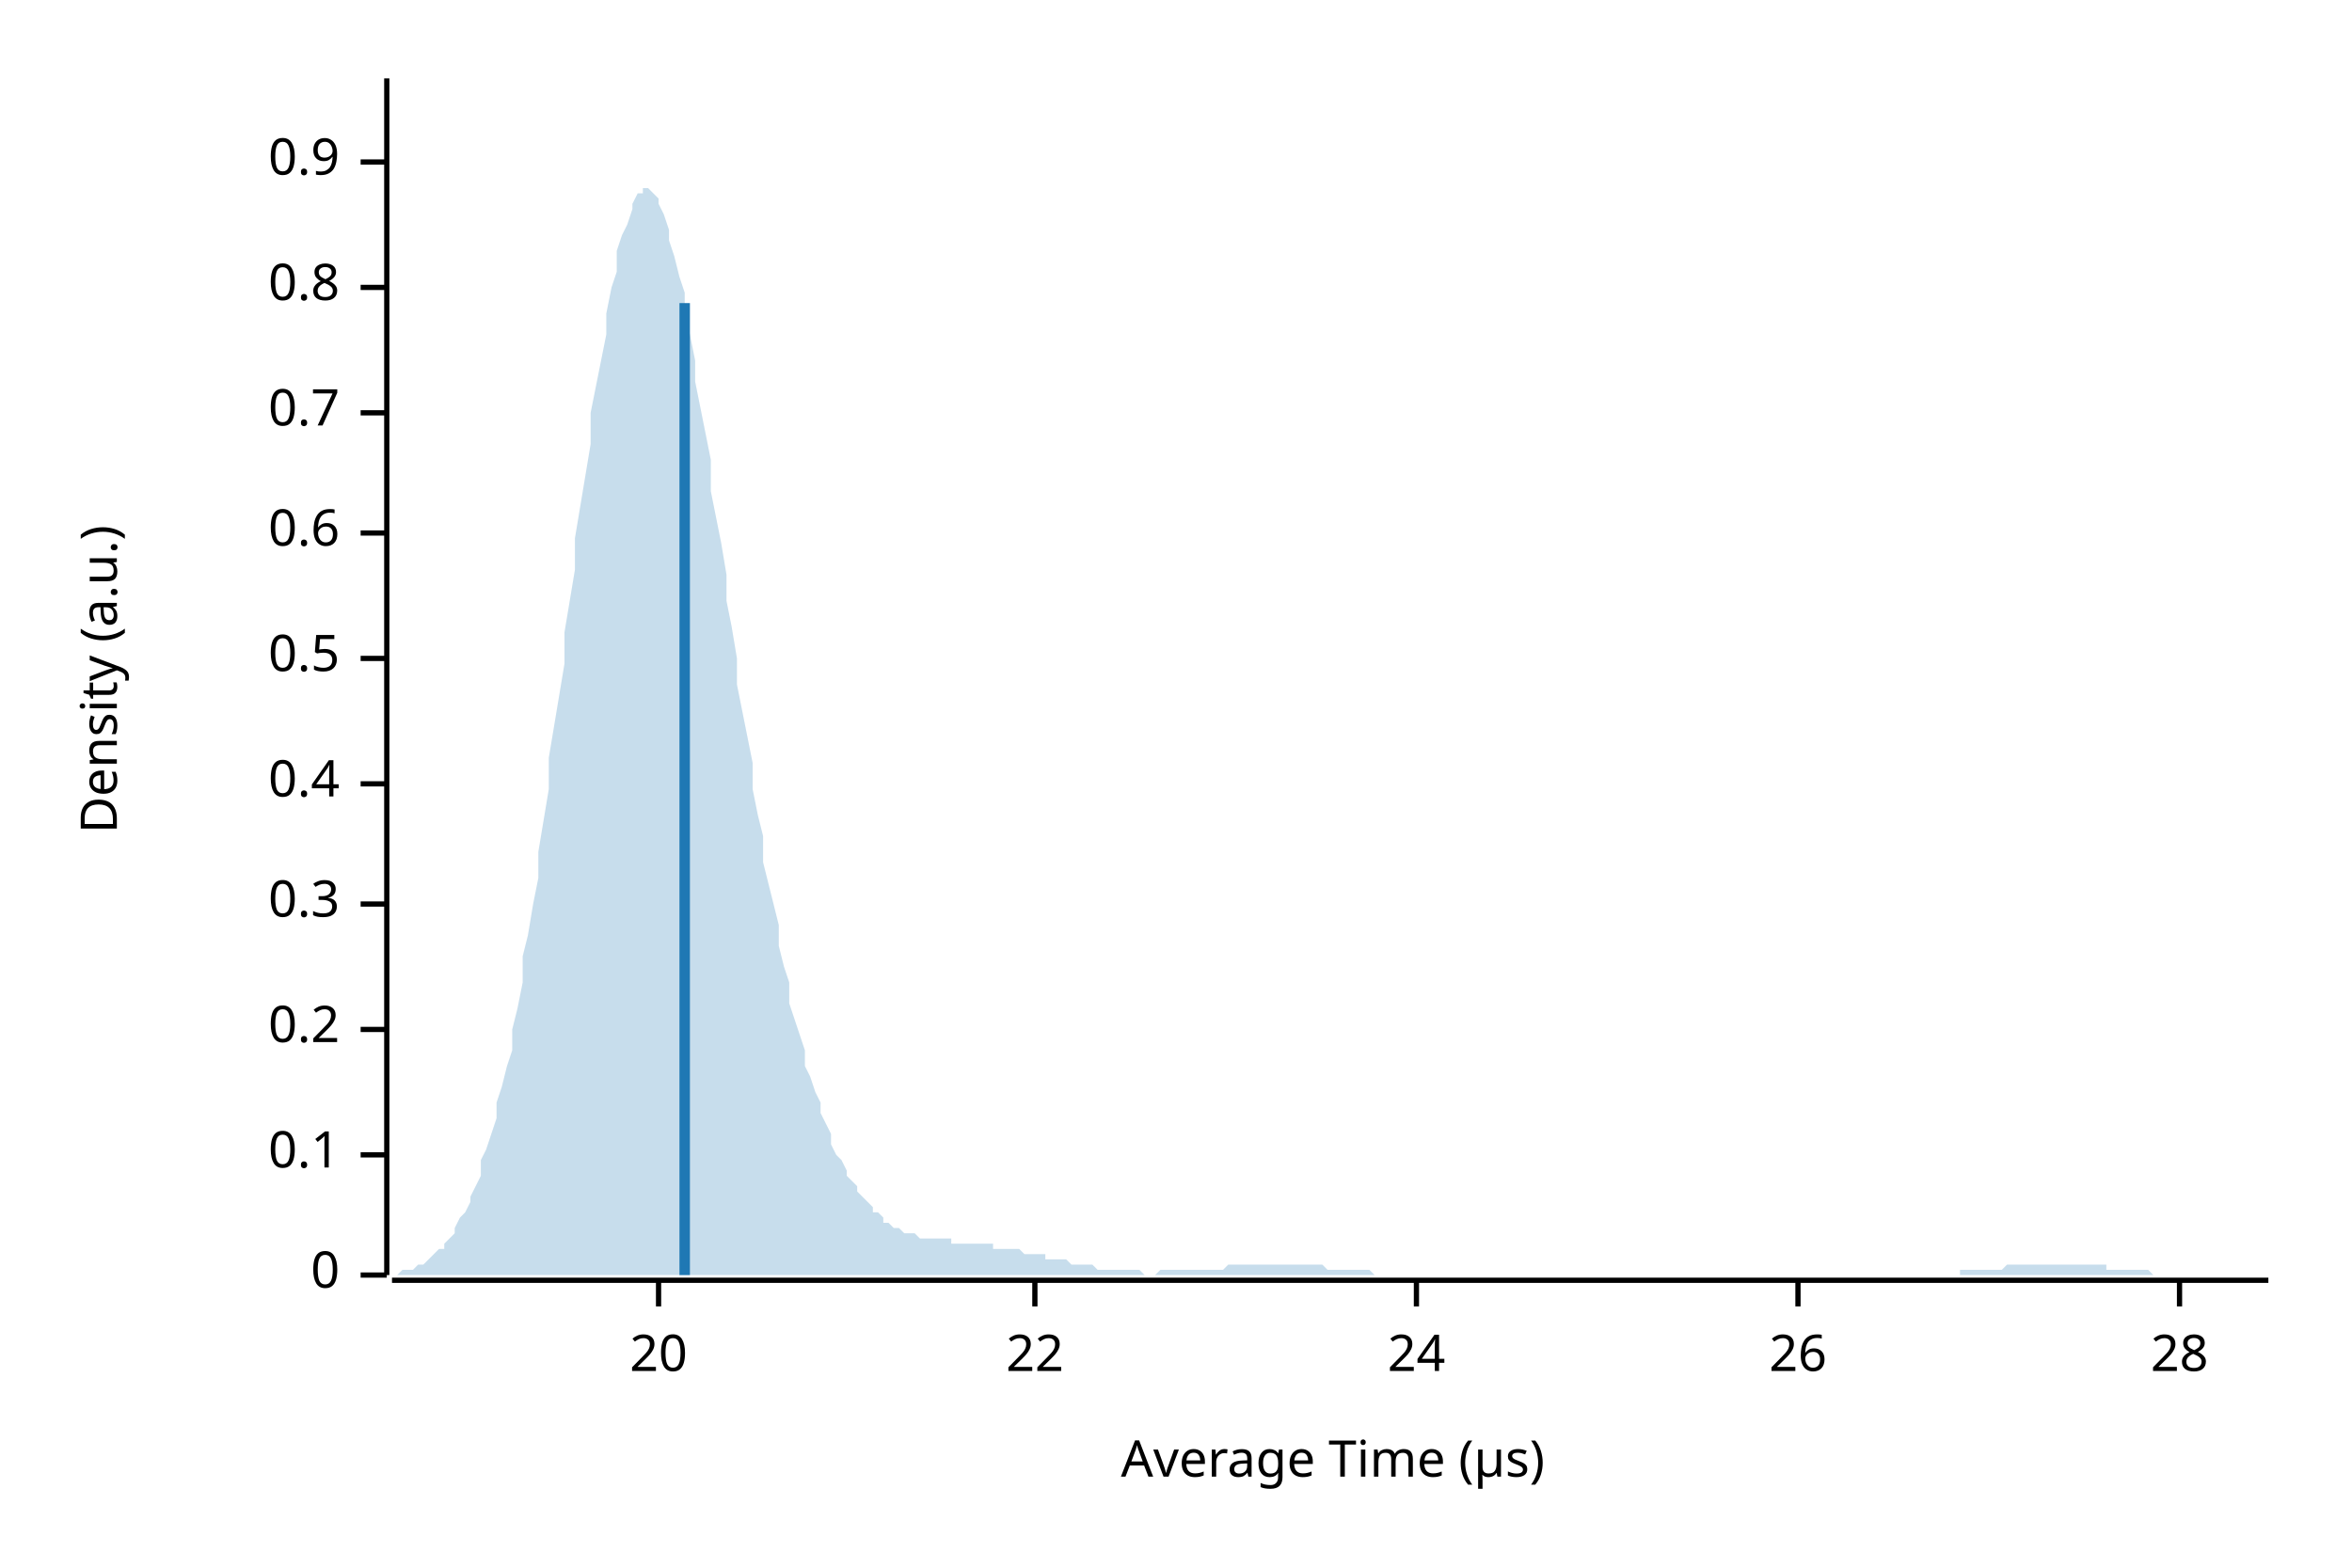
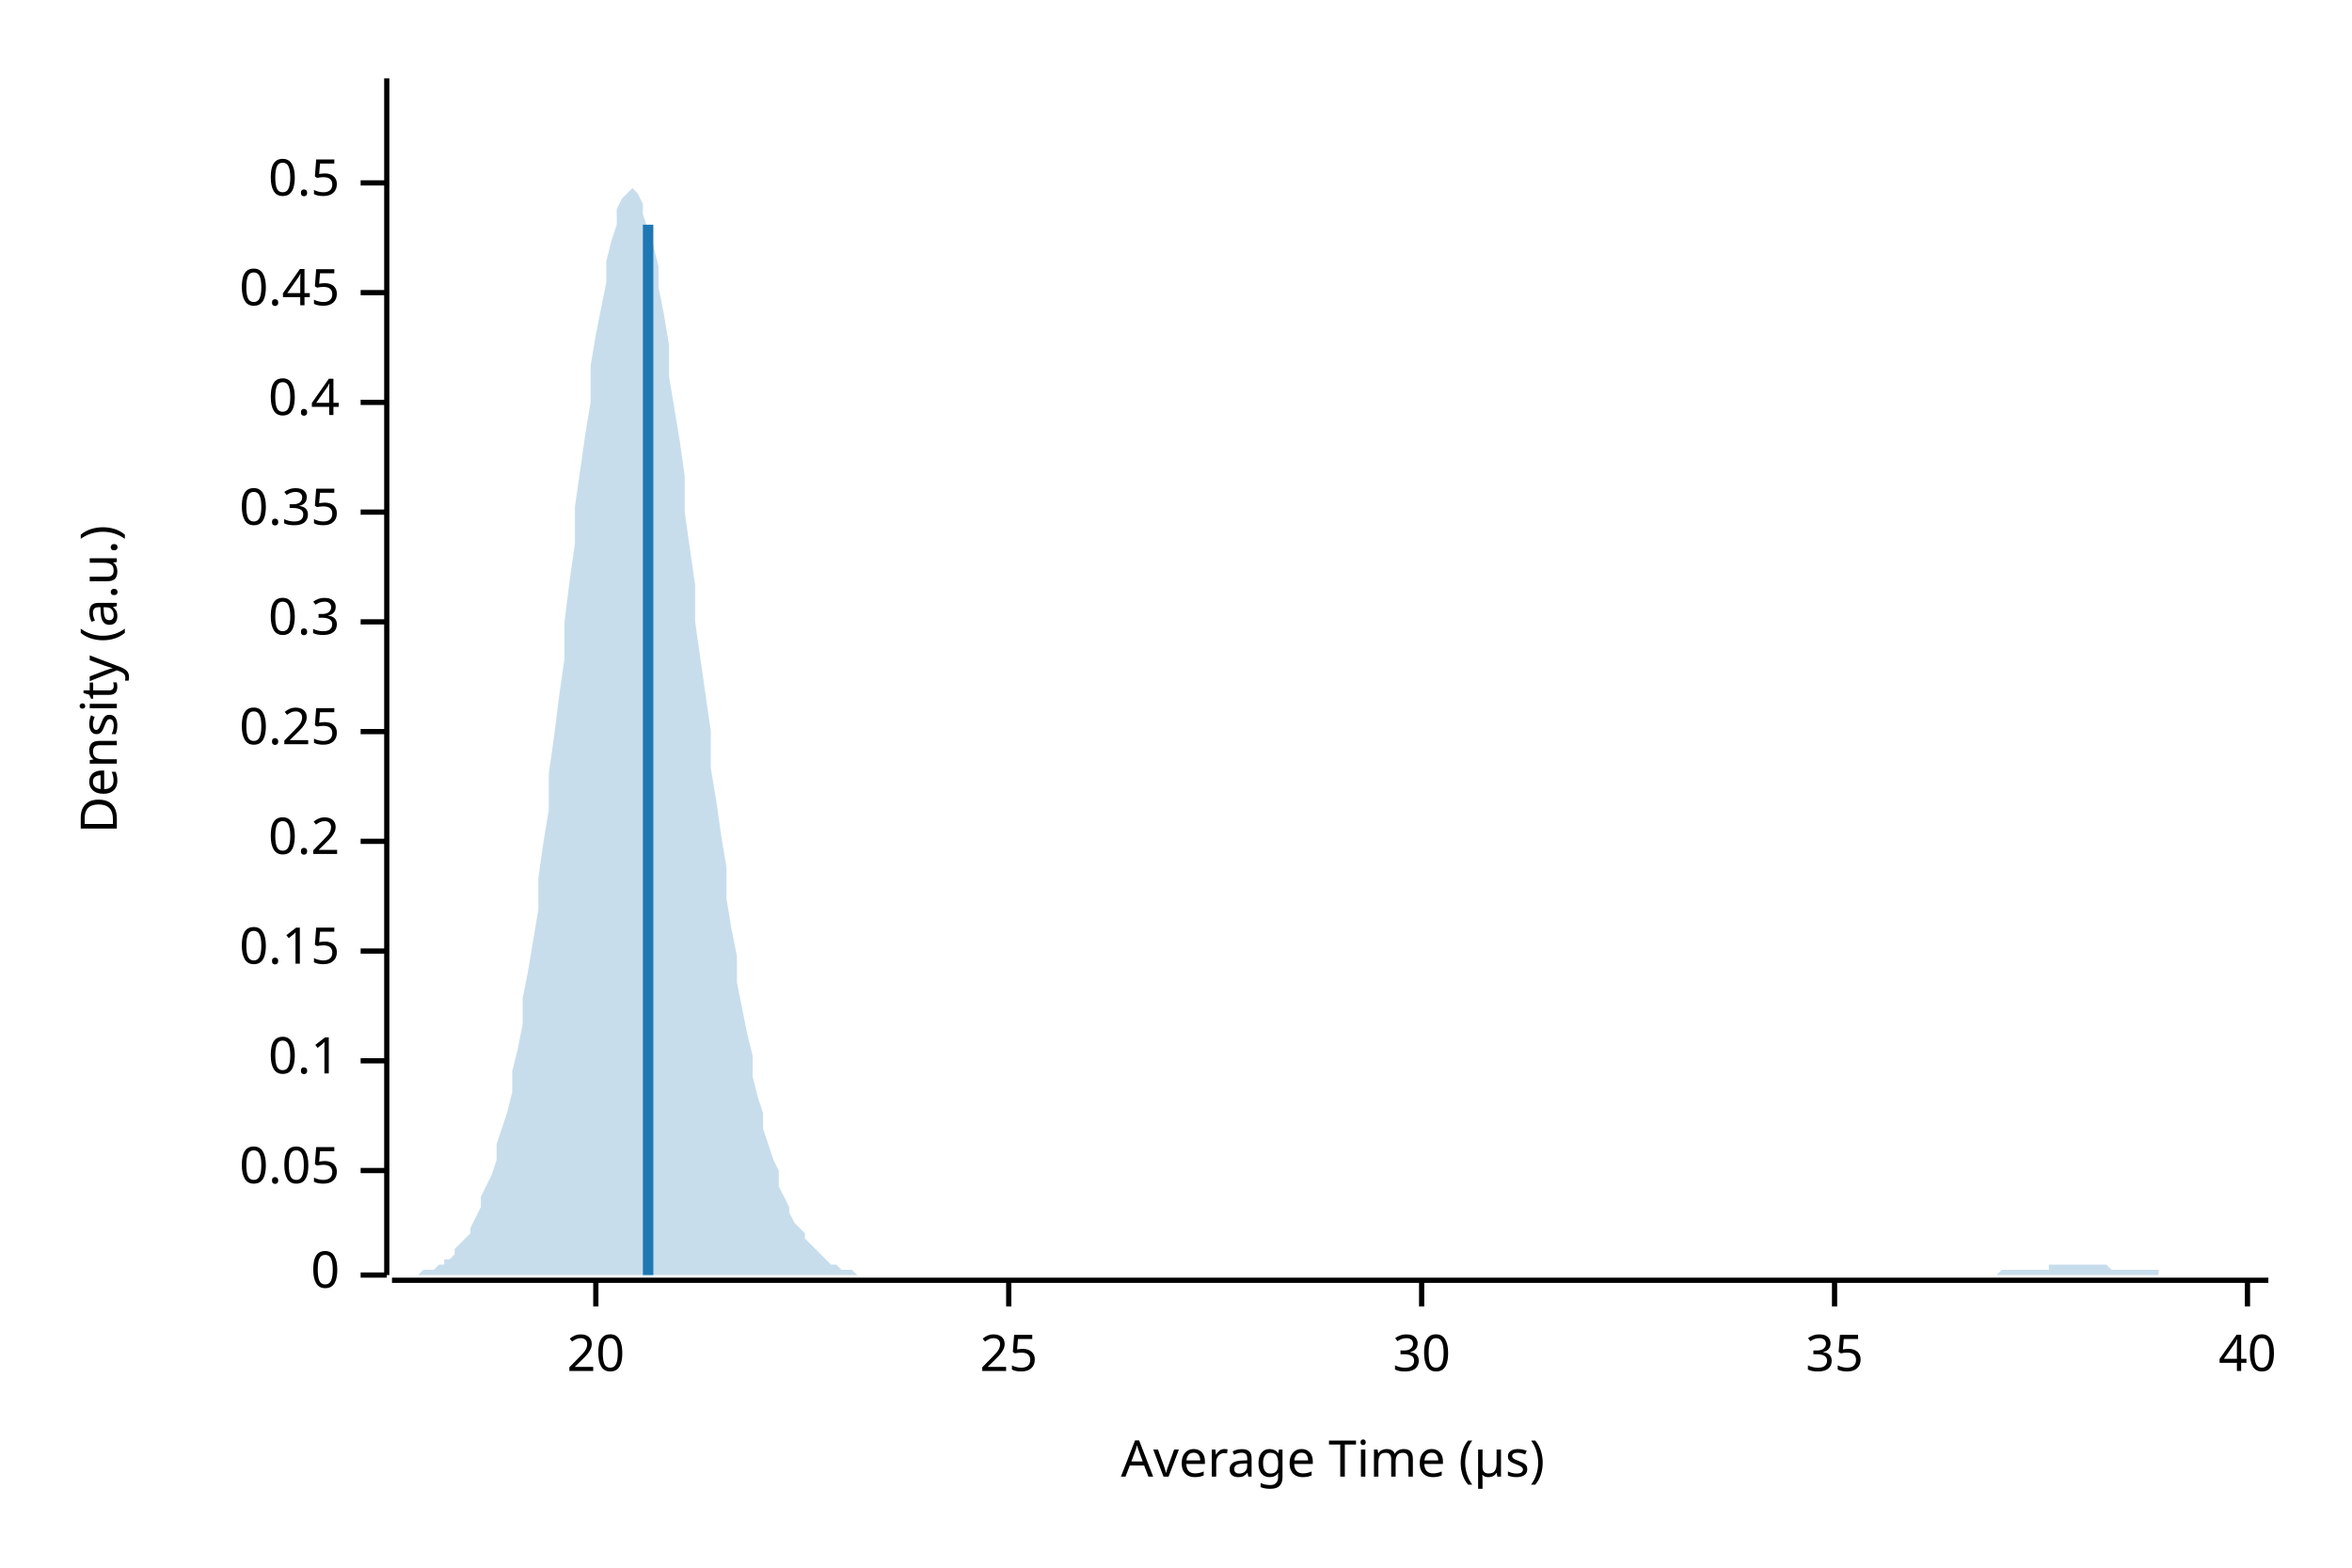
<svg xmlns="http://www.w3.org/2000/svg" width="450" height="300" viewBox="0 0 450 300">
  <text x="15" y="130" dy="0.76em" text-anchor="middle" font-family="sans-serif" font-size="9.677" opacity="1" fill="#000000" transform="rotate(270, 15, 130)">
Density (a.u.)
</text>
  <text x="255" y="285" dy="-0.5ex" text-anchor="middle" font-family="sans-serif" font-size="9.677" opacity="1" fill="#000000">
Average Time (µs)
</text>
  <polyline fill="none" opacity="1" stroke="#000000" stroke-width="1" points="74,15 74,244 " />
  <text x="65" y="244" dy="0.5ex" text-anchor="end" font-family="sans-serif" font-size="9.677" opacity="1" fill="#000000">
0
</text>
  <polyline fill="none" opacity="1" stroke="#000000" stroke-width="1" points="69,244 74,244 " />
-   <text x="65" y="221" dy="0.5ex" text-anchor="end" font-family="sans-serif" font-size="9.677" opacity="1" fill="#000000">
+   <text x="65" y="224" dy="0.5ex" text-anchor="end" font-family="sans-serif" font-size="9.677" opacity="1" fill="#000000">
+ 0.05
+ </text>
+   <polyline fill="none" opacity="1" stroke="#000000" stroke-width="1" points="69,224 74,224 " />
+   <text x="65" y="203" dy="0.5ex" text-anchor="end" font-family="sans-serif" font-size="9.677" opacity="1" fill="#000000">
0.1
</text>
-   <polyline fill="none" opacity="1" stroke="#000000" stroke-width="1" points="69,221 74,221 " />
-   <text x="65" y="197" dy="0.5ex" text-anchor="end" font-family="sans-serif" font-size="9.677" opacity="1" fill="#000000">
+   <polyline fill="none" opacity="1" stroke="#000000" stroke-width="1" points="69,203 74,203 " />
+   <text x="65" y="182" dy="0.5ex" text-anchor="end" font-family="sans-serif" font-size="9.677" opacity="1" fill="#000000">
+ 0.15
+ </text>
+   <polyline fill="none" opacity="1" stroke="#000000" stroke-width="1" points="69,182 74,182 " />
+   <text x="65" y="161" dy="0.5ex" text-anchor="end" font-family="sans-serif" font-size="9.677" opacity="1" fill="#000000">
0.2
</text>
-   <polyline fill="none" opacity="1" stroke="#000000" stroke-width="1" points="69,197 74,197 " />
-   <text x="65" y="173" dy="0.5ex" text-anchor="end" font-family="sans-serif" font-size="9.677" opacity="1" fill="#000000">
+   <polyline fill="none" opacity="1" stroke="#000000" stroke-width="1" points="69,161 74,161 " />
+   <text x="65" y="140" dy="0.5ex" text-anchor="end" font-family="sans-serif" font-size="9.677" opacity="1" fill="#000000">
+ 0.25
+ </text>
+   <polyline fill="none" opacity="1" stroke="#000000" stroke-width="1" points="69,140 74,140 " />
+   <text x="65" y="119" dy="0.5ex" text-anchor="end" font-family="sans-serif" font-size="9.677" opacity="1" fill="#000000">
0.3
</text>
-   <polyline fill="none" opacity="1" stroke="#000000" stroke-width="1" points="69,173 74,173 " />
-   <text x="65" y="150" dy="0.5ex" text-anchor="end" font-family="sans-serif" font-size="9.677" opacity="1" fill="#000000">
+   <polyline fill="none" opacity="1" stroke="#000000" stroke-width="1" points="69,119 74,119 " />
+   <text x="65" y="98" dy="0.5ex" text-anchor="end" font-family="sans-serif" font-size="9.677" opacity="1" fill="#000000">
+ 0.35
+ </text>
+   <polyline fill="none" opacity="1" stroke="#000000" stroke-width="1" points="69,98 74,98 " />
+   <text x="65" y="77" dy="0.5ex" text-anchor="end" font-family="sans-serif" font-size="9.677" opacity="1" fill="#000000">
0.4
</text>
-   <polyline fill="none" opacity="1" stroke="#000000" stroke-width="1" points="69,150 74,150 " />
-   <text x="65" y="126" dy="0.5ex" text-anchor="end" font-family="sans-serif" font-size="9.677" opacity="1" fill="#000000">
+   <polyline fill="none" opacity="1" stroke="#000000" stroke-width="1" points="69,77 74,77 " />
+   <text x="65" y="56" dy="0.5ex" text-anchor="end" font-family="sans-serif" font-size="9.677" opacity="1" fill="#000000">
+ 0.45
+ </text>
+   <polyline fill="none" opacity="1" stroke="#000000" stroke-width="1" points="69,56 74,56 " />
+   <text x="65" y="35" dy="0.5ex" text-anchor="end" font-family="sans-serif" font-size="9.677" opacity="1" fill="#000000">
0.5
</text>
-   <polyline fill="none" opacity="1" stroke="#000000" stroke-width="1" points="69,126 74,126 " />
-   <text x="65" y="102" dy="0.5ex" text-anchor="end" font-family="sans-serif" font-size="9.677" opacity="1" fill="#000000">
- 0.6
- </text>
-   <polyline fill="none" opacity="1" stroke="#000000" stroke-width="1" points="69,102 74,102 " />
-   <text x="65" y="79" dy="0.5ex" text-anchor="end" font-family="sans-serif" font-size="9.677" opacity="1" fill="#000000">
- 0.7
- </text>
-   <polyline fill="none" opacity="1" stroke="#000000" stroke-width="1" points="69,79 74,79 " />
-   <text x="65" y="55" dy="0.5ex" text-anchor="end" font-family="sans-serif" font-size="9.677" opacity="1" fill="#000000">
- 0.8
- </text>
-   <polyline fill="none" opacity="1" stroke="#000000" stroke-width="1" points="69,55 74,55 " />
-   <text x="65" y="31" dy="0.5ex" text-anchor="end" font-family="sans-serif" font-size="9.677" opacity="1" fill="#000000">
- 0.9
- </text>
-   <polyline fill="none" opacity="1" stroke="#000000" stroke-width="1" points="69,31 74,31 " />
+   <polyline fill="none" opacity="1" stroke="#000000" stroke-width="1" points="69,35 74,35 " />
  <polyline fill="none" opacity="1" stroke="#000000" stroke-width="1" points="75,245 434,245 " />
-   <text x="126" y="255" dy="0.76em" text-anchor="middle" font-family="sans-serif" font-size="9.677" opacity="1" fill="#000000">
+   <text x="114" y="255" dy="0.76em" text-anchor="middle" font-family="sans-serif" font-size="9.677" opacity="1" fill="#000000">
20
</text>
-   <polyline fill="none" opacity="1" stroke="#000000" stroke-width="1" points="126,245 126,250 " />
-   <text x="198" y="255" dy="0.76em" text-anchor="middle" font-family="sans-serif" font-size="9.677" opacity="1" fill="#000000">
- 22
+   <polyline fill="none" opacity="1" stroke="#000000" stroke-width="1" points="114,245 114,250 " />
+   <text x="193" y="255" dy="0.76em" text-anchor="middle" font-family="sans-serif" font-size="9.677" opacity="1" fill="#000000">
+ 25
</text>
-   <polyline fill="none" opacity="1" stroke="#000000" stroke-width="1" points="198,245 198,250 " />
-   <text x="271" y="255" dy="0.76em" text-anchor="middle" font-family="sans-serif" font-size="9.677" opacity="1" fill="#000000">
- 24
+   <polyline fill="none" opacity="1" stroke="#000000" stroke-width="1" points="193,245 193,250 " />
+   <text x="272" y="255" dy="0.76em" text-anchor="middle" font-family="sans-serif" font-size="9.677" opacity="1" fill="#000000">
+ 30
</text>
-   <polyline fill="none" opacity="1" stroke="#000000" stroke-width="1" points="271,245 271,250 " />
-   <text x="344" y="255" dy="0.76em" text-anchor="middle" font-family="sans-serif" font-size="9.677" opacity="1" fill="#000000">
- 26
+   <polyline fill="none" opacity="1" stroke="#000000" stroke-width="1" points="272,245 272,250 " />
+   <text x="351" y="255" dy="0.76em" text-anchor="middle" font-family="sans-serif" font-size="9.677" opacity="1" fill="#000000">
+ 35
</text>
-   <polyline fill="none" opacity="1" stroke="#000000" stroke-width="1" points="344,245 344,250 " />
-   <text x="417" y="255" dy="0.76em" text-anchor="middle" font-family="sans-serif" font-size="9.677" opacity="1" fill="#000000">
- 28
+   <polyline fill="none" opacity="1" stroke="#000000" stroke-width="1" points="351,245 351,250 " />
+   <text x="430" y="255" dy="0.76em" text-anchor="middle" font-family="sans-serif" font-size="9.677" opacity="1" fill="#000000">
+ 40
</text>
-   <polyline fill="none" opacity="1" stroke="#000000" stroke-width="1" points="417,245 417,250 " />
-   <polygon opacity="0.25" fill="#1F78B4" points="75,244 75,244 76,244 77,243 77,243 78,243 79,243 80,242 80,242 81,242 82,241 82,241 83,240 84,239 85,239 85,238 86,237 87,236 87,235 88,233 89,232 90,230 90,229 91,227 92,225 92,222 93,220 94,217 95,214 95,211 96,208 97,204 98,201 98,197 99,193 100,188 100,183 101,179 102,173 103,168 103,163 104,157 105,151 105,145 106,139 107,133 108,127 108,121 109,115 110,109 110,103 111,97 112,91 113,85 113,79 114,74 115,69 116,64 116,60 117,55 118,52 118,48 119,45 120,43 121,40 121,39 122,37 123,37 123,36 124,36 125,37 126,38 126,39 127,41 128,44 128,46 129,49 130,53 131,56 131,60 132,64 133,69 133,73 134,78 135,83 136,88 136,94 137,99 138,104 139,110 139,115 140,120 141,126 141,131 142,136 143,141 144,146 144,151 145,156 146,160 146,165 147,169 148,173 149,177 149,181 150,185 151,188 151,192 152,195 153,198 154,201 154,204 155,206 156,209 157,211 157,213 158,215 159,217 159,219 160,221 161,222 162,224 162,225 163,226 164,227 164,228 165,229 166,230 167,231 167,232 168,232 169,233 169,234 170,234 171,235 172,235 172,235 173,236 174,236 175,236 175,236 176,237 177,237 177,237 178,237 179,237 180,237 180,237 181,237 182,237 182,238 183,238 184,238 185,238 185,238 186,238 187,238 187,238 188,238 189,238 190,238 190,239 191,239 192,239 192,239 193,239 194,239 195,239 195,239 196,240 197,240 198,240 198,240 199,240 200,240 200,241 201,241 202,241 203,241 203,241 204,241 205,242 205,242 206,242 207,242 208,242 208,242 209,242 210,243 210,243 211,243 212,243 213,243 213,243 214,243 215,243 216,243 216,243 217,243 218,243 218,243 219,244 220,244 221,244 221,244 222,243 223,243 223,243 224,243 225,243 226,243 226,243 227,243 228,243 228,243 229,243 230,243 231,243 231,243 232,243 233,243 233,243 234,243 235,242 236,242 236,242 237,242 238,242 239,242 239,242 240,242 241,242 241,242 242,242 243,242 244,242 244,242 245,242 246,242 246,242 247,242 248,242 249,242 249,242 250,242 251,242 251,242 252,242 253,242 254,243 254,243 255,243 256,243 257,243 257,243 258,243 259,243 259,243 260,243 261,243 262,243 262,243 263,244 264,244 264,244 265,244 266,244 267,244 267,244 268,244 269,244 269,244 270,244 271,244 272,244 272,244 273,244 274,244 275,244 275,244 276,244 277,244 277,244 278,244 279,244 280,244 280,244 281,244 282,244 282,244 283,244 284,244 285,244 285,244 286,244 287,244 287,244 288,244 289,244 290,244 290,244 291,244 292,244 292,244 293,244 294,244 295,244 295,244 296,244 297,244 298,244 298,244 299,244 300,244 300,244 301,244 302,244 303,244 303,244 304,244 305,244 305,244 306,244 307,244 308,244 308,244 309,244 310,244 310,244 311,244 312,244 313,244 313,244 314,244 315,244 316,244 316,244 317,244 318,244 318,244 319,244 320,244 321,244 321,244 322,244 323,244 323,244 324,244 325,244 326,244 326,244 327,244 328,244 328,244 329,244 330,244 331,244 331,244 332,244 333,244 333,244 334,244 335,244 336,244 336,244 337,244 338,244 339,244 339,244 340,244 341,244 341,244 342,244 343,244 344,244 344,244 345,244 346,244 346,244 347,244 348,244 349,244 349,244 350,244 351,244 351,244 352,244 353,244 354,244 354,244 355,244 356,244 357,244 357,244 358,244 359,244 359,244 360,244 361,244 362,244 362,244 363,244 364,244 364,244 365,244 366,244 367,244 367,244 368,244 369,244 369,244 370,244 371,244 372,244 372,244 373,244 374,244 375,244 375,243 376,243 377,243 377,243 378,243 379,243 380,243 380,243 381,243 382,243 382,243 383,243 384,242 385,242 385,242 386,242 387,242 387,242 388,242 389,242 390,242 390,242 391,242 392,242 392,242 393,242 394,242 395,242 395,242 396,242 397,242 398,242 398,242 399,242 400,242 400,242 401,242 402,242 403,242 403,243 404,243 405,243 405,243 406,243 407,243 408,243 408,243 409,243 410,243 410,243 411,243 412,244 413,244 413,244 414,244 415,244 416,244 416,244 417,244 418,244 418,244 419,244 420,244 421,244 421,244 422,244 423,244 423,244 424,244 425,244 426,244 426,244 427,244 428,244 428,244 429,244 430,244 431,244 431,244 432,244 433,244 434,244 434,244 75,244 " />
-   <polyline fill="none" opacity="1" stroke="#1F78B4" stroke-width="2" points="131,244 131,58 " />
+   <polyline fill="none" opacity="1" stroke="#000000" stroke-width="1" points="430,245 430,250 " />
+   <polygon opacity="0.25" fill="#1F78B4" points="75,244 75,244 76,244 77,244 77,244 78,244 79,244 80,244 80,244 81,243 82,243 82,243 83,243 84,242 85,242 85,241 86,241 87,240 87,239 88,238 89,237 90,236 90,235 91,233 92,231 92,229 93,227 94,225 95,222 95,219 96,216 97,213 98,209 98,205 99,201 100,196 100,191 101,186 102,180 103,174 103,168 104,161 105,155 105,148 106,141 107,133 108,126 108,119 109,111 110,104 110,97 111,90 112,83 113,77 113,70 114,64 115,59 116,54 116,50 117,46 118,43 118,40 119,38 120,37 121,36 121,36 122,37 123,39 123,41 124,44 125,47 126,51 126,55 127,60 128,66 128,72 129,78 130,84 131,91 131,98 132,105 133,112 133,119 134,126 135,133 136,140 136,147 137,153 138,160 139,166 139,172 140,178 141,183 141,188 142,193 143,198 144,202 144,206 145,210 146,213 146,216 147,219 148,222 149,224 149,227 150,229 151,231 151,232 152,234 153,235 154,236 154,237 155,238 156,239 157,240 157,240 158,241 159,242 159,242 160,242 161,243 162,243 162,243 163,243 164,244 164,244 165,244 166,244 167,244 167,244 168,244 169,244 169,244 170,244 171,244 172,244 172,244 173,244 174,244 175,244 175,244 176,244 177,244 177,244 178,244 179,244 180,244 180,244 181,244 182,244 182,244 183,244 184,244 185,244 185,244 186,244 187,244 187,244 188,244 189,244 190,244 190,244 191,244 192,244 192,244 193,244 194,244 195,244 195,244 196,244 197,244 198,244 198,244 199,244 200,244 200,244 201,244 202,244 203,244 203,244 204,244 205,244 205,244 206,244 207,244 208,244 208,244 209,244 210,244 210,244 211,244 212,244 213,244 213,244 214,244 215,244 216,244 216,244 217,244 218,244 218,244 219,244 220,244 221,244 221,244 222,244 223,244 223,244 224,244 225,244 226,244 226,244 227,244 228,244 228,244 229,244 230,244 231,244 231,244 232,244 233,244 233,244 234,244 235,244 236,244 236,244 237,244 238,244 239,244 239,244 240,244 241,244 241,244 242,244 243,244 244,244 244,244 245,244 246,244 246,244 247,244 248,244 249,244 249,244 250,244 251,244 251,244 252,244 253,244 254,244 254,244 255,244 256,244 257,244 257,244 258,244 259,244 259,244 260,244 261,244 262,244 262,244 263,244 264,244 264,244 265,244 266,244 267,244 267,244 268,244 269,244 269,244 270,244 271,244 272,244 272,244 273,244 274,244 275,244 275,244 276,244 277,244 277,244 278,244 279,244 280,244 280,244 281,244 282,244 282,244 283,244 284,244 285,244 285,244 286,244 287,244 287,244 288,244 289,244 290,244 290,244 291,244 292,244 292,244 293,244 294,244 295,244 295,244 296,244 297,244 298,244 298,244 299,244 300,244 300,244 301,244 302,244 303,244 303,244 304,244 305,244 305,244 306,244 307,244 308,244 308,244 309,244 310,244 310,244 311,244 312,244 313,244 313,244 314,244 315,244 316,244 316,244 317,244 318,244 318,244 319,244 320,244 321,244 321,244 322,244 323,244 323,244 324,244 325,244 326,244 326,244 327,244 328,244 328,244 329,244 330,244 331,244 331,244 332,244 333,244 333,244 334,244 335,244 336,244 336,244 337,244 338,244 339,244 339,244 340,244 341,244 341,244 342,244 343,244 344,244 344,244 345,244 346,244 346,244 347,244 348,244 349,244 349,244 350,244 351,244 351,244 352,244 353,244 354,244 354,244 355,244 356,244 357,244 357,244 358,244 359,244 359,244 360,244 361,244 362,244 362,244 363,244 364,244 364,244 365,244 366,244 367,244 367,244 368,244 369,244 369,244 370,244 371,244 372,244 372,244 373,244 374,244 375,244 375,244 376,244 377,244 377,244 378,244 379,244 380,244 380,244 381,244 382,244 382,244 383,243 384,243 385,243 385,243 386,243 387,243 387,243 388,243 389,243 390,243 390,243 391,243 392,243 392,242 393,242 394,242 395,242 395,242 396,242 397,242 398,242 398,242 399,242 400,242 400,242 401,242 402,242 403,242 403,242 404,243 405,243 405,243 406,243 407,243 408,243 408,243 409,243 410,243 410,243 411,243 412,243 413,243 413,244 414,244 415,244 416,244 416,244 417,244 418,244 418,244 419,244 420,244 421,244 421,244 422,244 423,244 423,244 424,244 425,244 426,244 426,244 427,244 428,244 428,244 429,244 430,244 431,244 431,244 432,244 433,244 434,244 434,244 75,244 " />
+   <polyline fill="none" opacity="1" stroke="#1F78B4" stroke-width="2" points="124,244 124,43 " />
</svg>
